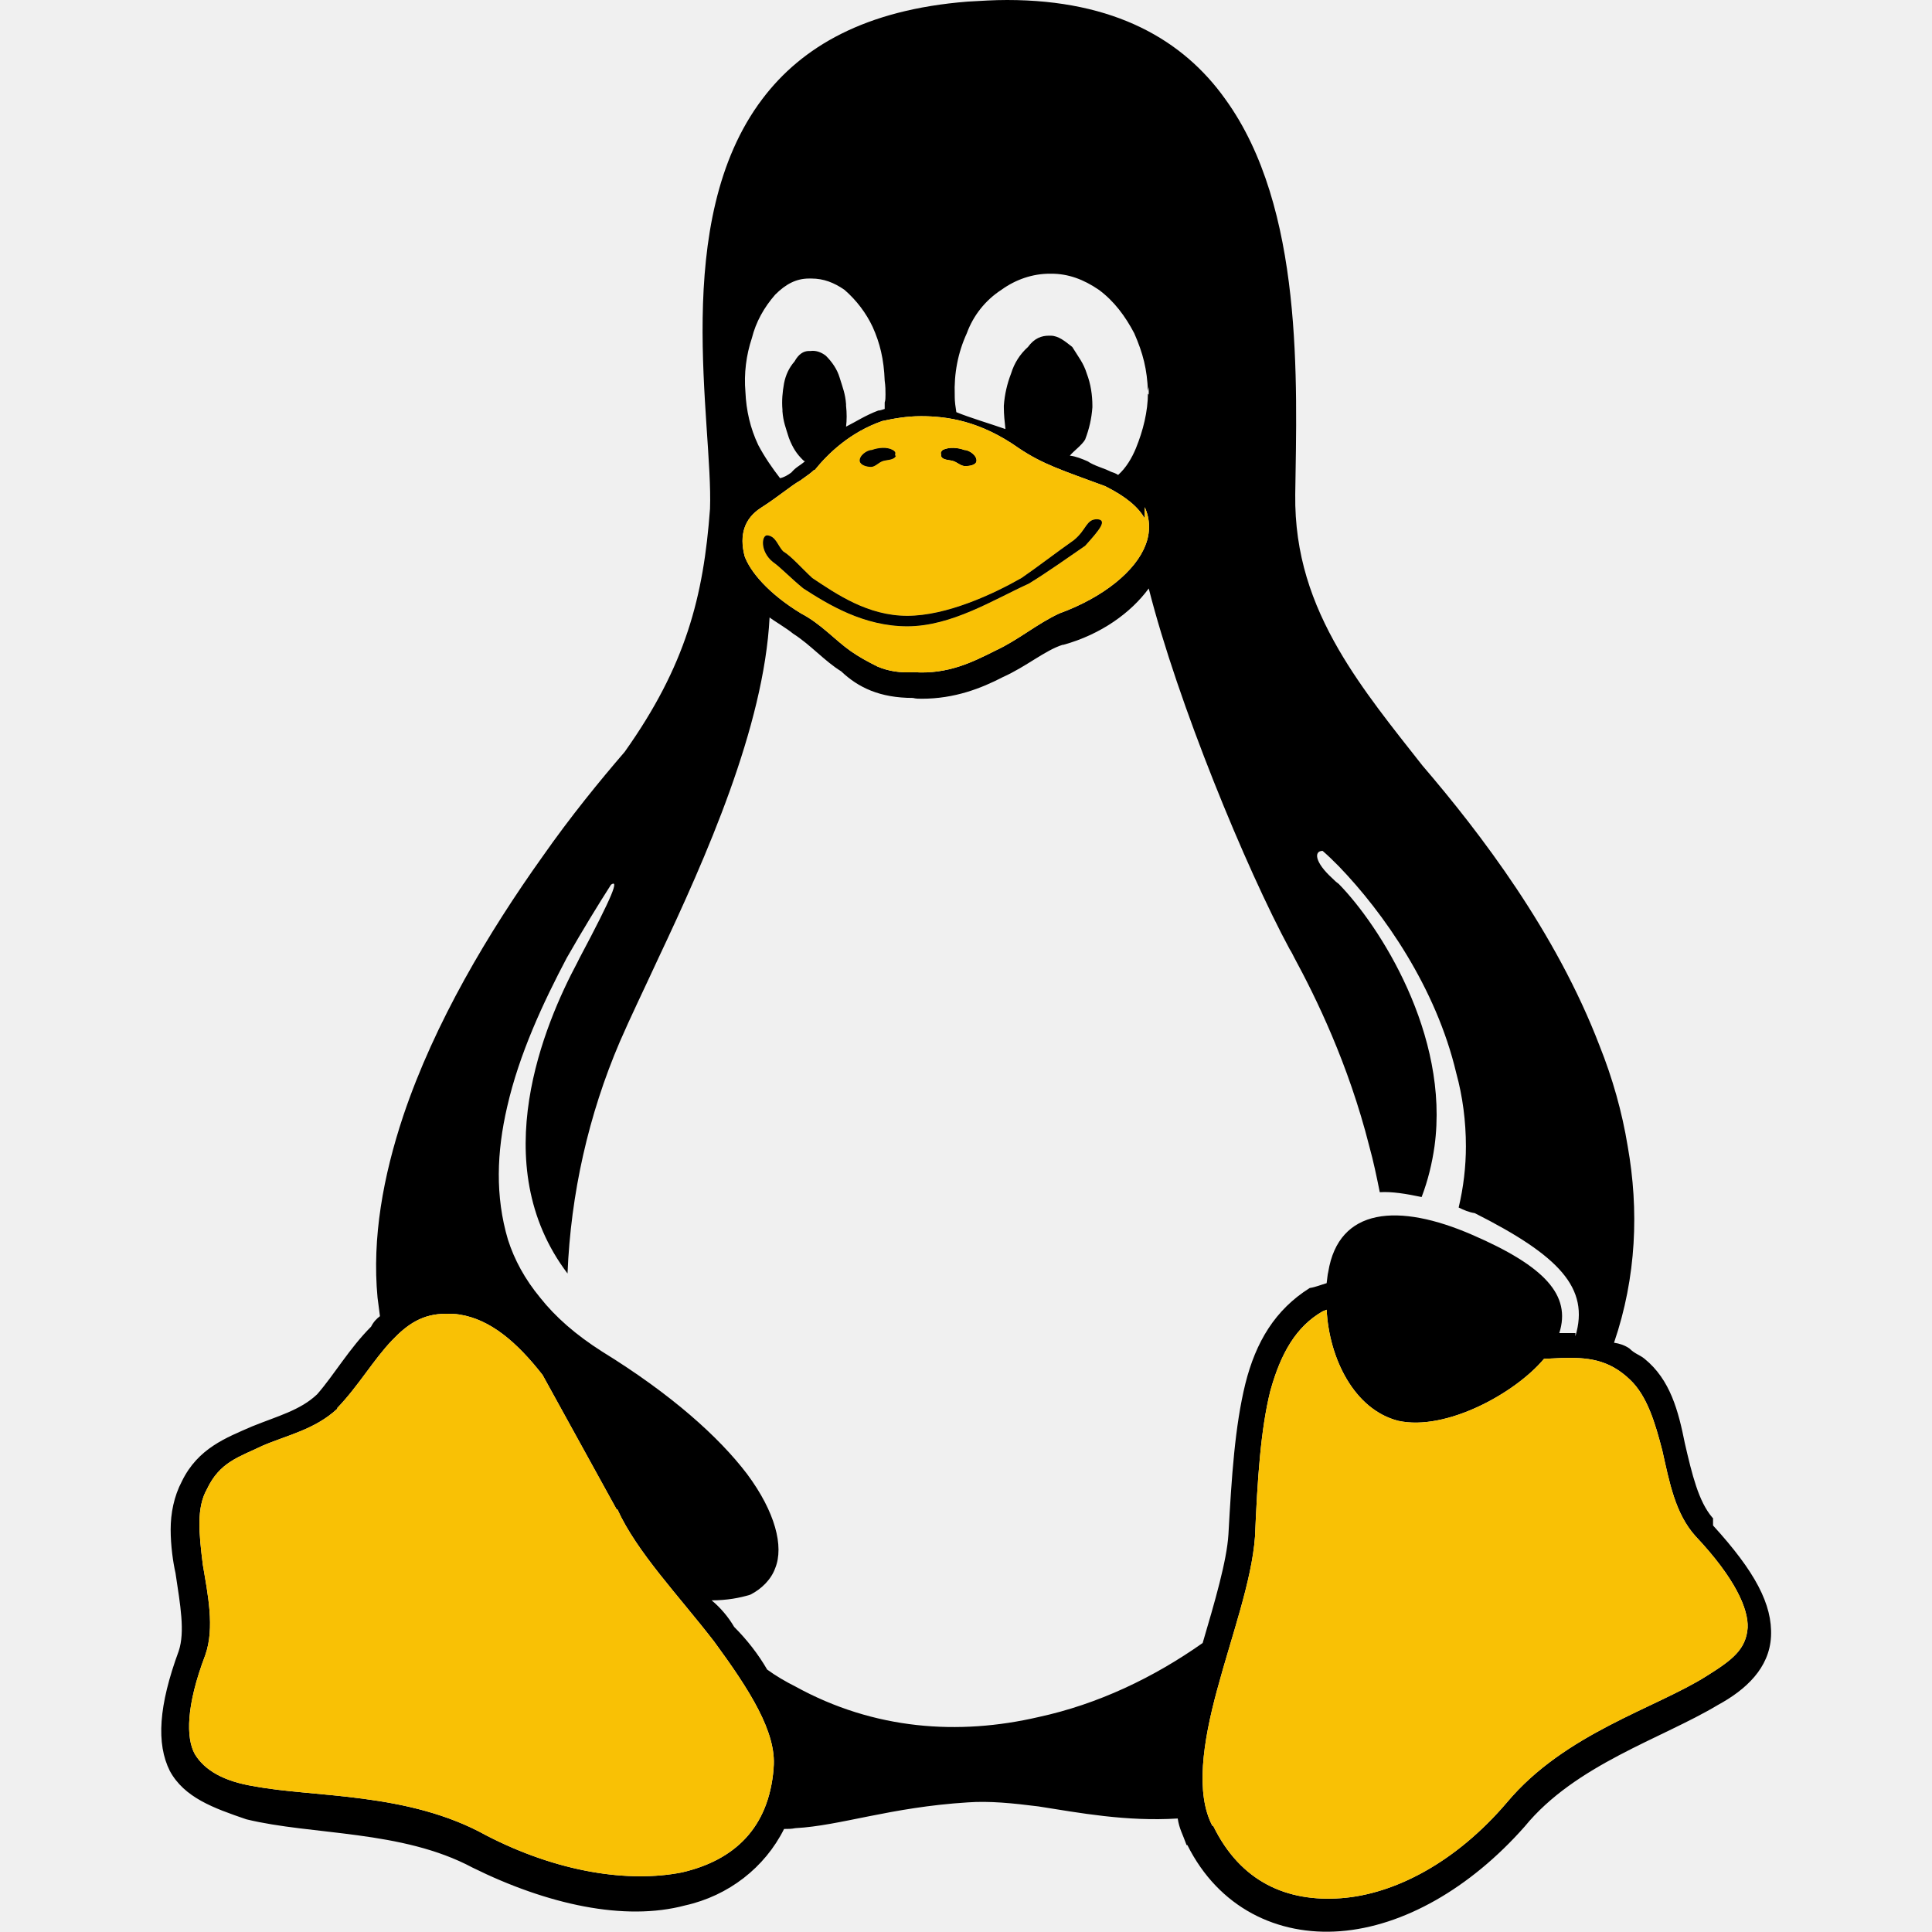
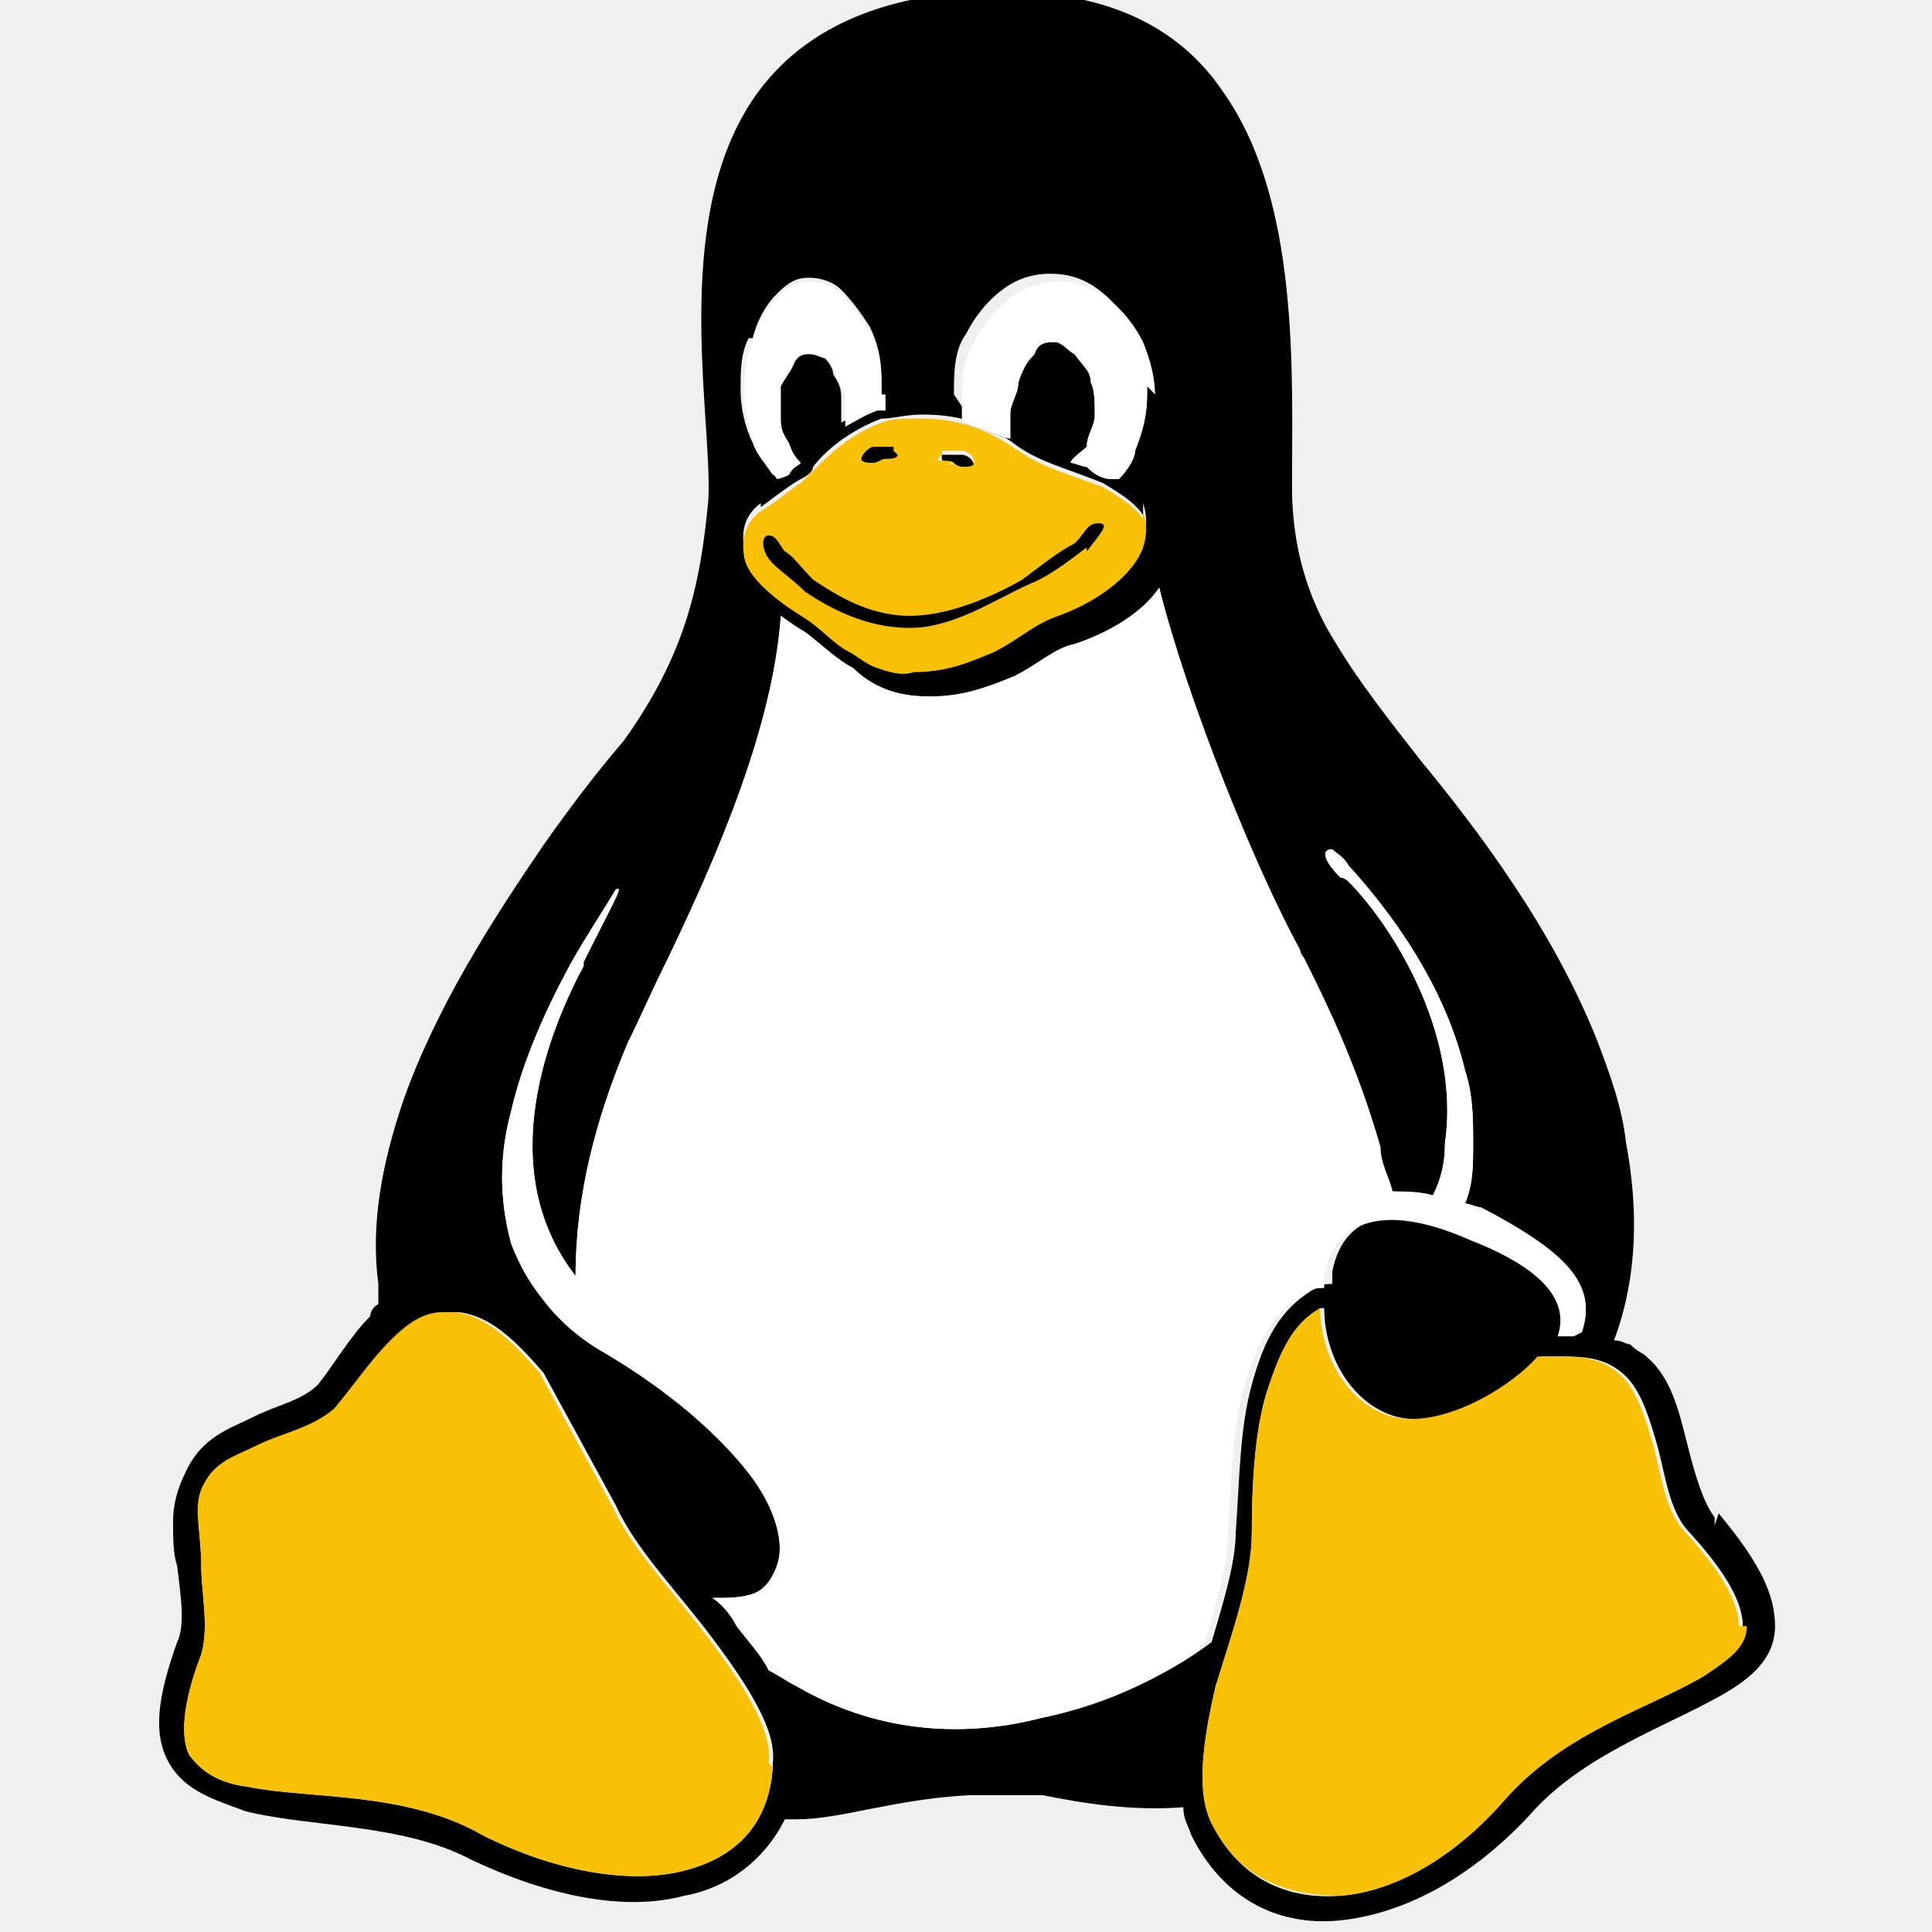
- <svg xmlns="http://www.w3.org/2000/svg" viewBox="0 0 24 24" width="48px" height="48px">
-   <path fill="#F9C105" d="M10.83,5.59c0.08-0.03,0.19-0.04,0.26,0c0.02,0.01,0.04,0.03,0.03,0.05v0.02h0.01 c-0.02,0.06-0.12,0.05-0.17,0.07S10.87,5.8,10.82,5.8c-0.05,0-0.13-0.02-0.14-0.07C10.67,5.66,10.77,5.59,10.83,5.59z" />
-   <path fill="#F9C105" d="M11.85,5.73c-0.05-0.02-0.15-0.01-0.16-0.07V5.64c-0.01-0.02,0.01-0.04,0.02-0.05 c0.08-0.04,0.19-0.03,0.27,0c0.06,0,0.16,0.07,0.15,0.14c-0.01,0.05-0.09,0.06-0.14,0.06S11.9,5.75,11.85,5.73z" />
-   <path fill="#F9C105" d="M10.09,7.18c0.3,0.2,0.69,0.47,1.18,0.47s1.07-0.27,1.42-0.47c0.19-0.13,0.45-0.33,0.65-0.47 c0.16-0.13,0.15-0.26,0.29-0.26c0.13,0.01,0.03,0.13-0.15,0.33c-0.19,0.13-0.47,0.33-0.7,0.47c-0.44,0.2-0.96,0.53-1.51,0.53 c-0.54,0-0.98-0.27-1.29-0.47C9.82,7.18,9.7,7.05,9.6,6.98C9.44,6.85,9.46,6.65,9.53,6.65c0.11,0.01,0.13,0.13,0.2,0.2 C9.83,6.91,9.95,7.05,10.09,7.18z" />
-   <path d="M12.13,5.73c-0.01,0.05-0.09,0.06-0.14,0.06s-0.09-0.04-0.14-0.06c-0.05-0.02-0.15-0.01-0.16-0.07V5.64 c-0.01-0.02,0.01-0.04,0.02-0.05c0.08-0.04,0.19-0.03,0.27,0C12.04,5.59,12.14,5.66,12.13,5.73z" />
-   <path d="M16.63,10.98v0.92h-0.55c0.26,0.48,0.67,1.31,0.93,2.34c0.05,0.18,0.09,0.37,0.13,0.57c0.15-0.01,0.33,0.02,0.52,0.06 c0.08-0.21,0.13-0.42,0.16-0.63C18.01,12.85,17.13,11.49,16.63,10.98z M16.63,10.98v0.92h-0.55c0.26,0.48,0.67,1.31,0.93,2.34 c0.05,0.18,0.09,0.37,0.13,0.57c0.15-0.01,0.33,0.02,0.52,0.06c0.08-0.21,0.13-0.42,0.16-0.63C18.01,12.85,17.13,11.49,16.63,10.98z M21.28,18.95v-0.09l-0.01-0.01c-0.17-0.2-0.25-0.53-0.34-0.92c-0.08-0.4-0.18-0.79-0.5-1.05c-0.06-0.05-0.12-0.06-0.19-0.13 c-0.06-0.04-0.12-0.06-0.19-0.07c0.28-0.82,0.31-1.65,0.17-2.44c-0.07-0.43-0.19-0.85-0.35-1.25c-0.54-1.41-1.48-2.64-2.2-3.48 c-0.37-0.47-0.75-0.94-1.04-1.44c-0.33-0.57-0.55-1.18-0.54-1.93c0.02-1.39,0.11-3.56-0.87-4.91C14.7,0.5,13.85,0,12.51,0 c-0.16,0-0.32,0.01-0.49,0.02c-1.27,0.1-2.06,0.56-2.55,1.21C8.32,2.75,8.86,5.27,8.82,6.32c-0.08,1.09-0.3,1.95-1.06,3.02 c-0.31,0.36-0.67,0.8-1.02,1.3c-0.67,0.94-1.34,2.06-1.73,3.22c-0.25,0.75-0.39,1.52-0.32,2.26c0.01,0.07,0.02,0.15,0.03,0.23 c-0.04,0.03-0.08,0.07-0.11,0.13c-0.27,0.27-0.46,0.6-0.67,0.84c-0.21,0.2-0.49,0.27-0.81,0.4c-0.32,0.14-0.67,0.27-0.87,0.68 c-0.1,0.19-0.14,0.4-0.14,0.6s0.03,0.41,0.06,0.54c0.06,0.4,0.12,0.73,0.04,0.97C1.97,21.19,1.94,21.66,2.11,22 c0.18,0.33,0.54,0.46,0.95,0.6c0.82,0.2,1.93,0.13,2.81,0.6c0.93,0.46,1.89,0.67,2.64,0.47c0.54-0.12,0.99-0.47,1.23-0.95 c0.05,0,0.09,0,0.14-0.01c0.56-0.03,1.18-0.26,2.14-0.32c0.27-0.02,0.56,0.01,0.88,0.05c0.51,0.08,1.09,0.19,1.73,0.15 c0.02,0.13,0.06,0.19,0.11,0.33h0.01c0.39,0.78,1.12,1.13,1.9,1.07c0.78-0.06,1.61-0.53,2.29-1.3c0.63-0.77,1.7-1.09,2.4-1.51 c0.35-0.19,0.64-0.46,0.66-0.85C22.02,19.93,21.8,19.52,21.28,18.95z M13.5,4.64c-0.04-0.13-0.1-0.2-0.18-0.33 c-0.09-0.07-0.17-0.14-0.27-0.14h-0.02c-0.09,0-0.18,0.03-0.26,0.14c-0.1,0.09-0.17,0.2-0.21,0.33c-0.05,0.13-0.08,0.26-0.09,0.4 v0.02c0,0.09,0.01,0.18,0.02,0.27c-0.2-0.07-0.44-0.14-0.61-0.21c-0.01-0.06-0.02-0.13-0.02-0.19V4.91 c-0.01-0.27,0.04-0.53,0.15-0.77c0.08-0.22,0.23-0.41,0.43-0.54c0.18-0.13,0.39-0.2,0.6-0.2h0.02c0.21,0,0.4,0.07,0.59,0.2 c0.19,0.14,0.33,0.33,0.44,0.54c0.11,0.25,0.16,0.45,0.17,0.72c0-0.02,0.01-0.04,0.01-0.06v0.1c-0.01,0-0.01-0.01-0.01-0.02 c0,0.23-0.06,0.47-0.15,0.69c-0.05,0.12-0.12,0.24-0.22,0.33c-0.03-0.02-0.06-0.03-0.09-0.04c-0.1-0.05-0.2-0.07-0.29-0.13 c-0.07-0.03-0.14-0.06-0.22-0.07c0.05-0.06,0.15-0.13,0.19-0.2c0.05-0.13,0.08-0.26,0.09-0.4V5.04C13.57,4.91,13.55,4.77,13.5,4.64z M9.34,4.2C9.39,4,9.49,3.82,9.63,3.66c0.13-0.13,0.26-0.2,0.42-0.2h0.03c0.15,0,0.28,0.05,0.41,0.14c0.15,0.13,0.27,0.29,0.35,0.46 c0.09,0.2,0.14,0.4,0.15,0.67C11,4.8,11,4.85,11,4.9c0,0.04,0,0.07-0.01,0.1v0.08c-0.03,0.01-0.06,0.02-0.08,0.02 c-0.16,0.06-0.28,0.14-0.4,0.2c0.01-0.08,0.01-0.17,0-0.26V5.02c-0.01-0.13-0.04-0.2-0.08-0.33c-0.03-0.1-0.09-0.19-0.17-0.27 c-0.05-0.04-0.12-0.07-0.19-0.06h-0.02c-0.07,0-0.13,0.04-0.18,0.13C9.8,4.57,9.76,4.66,9.74,4.76C9.72,4.87,9.71,4.98,9.72,5.09 v0.02c0.01,0.13,0.04,0.2,0.08,0.33c0.05,0.13,0.1,0.2,0.17,0.27C9.98,5.72,9.99,5.73,10,5.73C9.93,5.79,9.89,5.8,9.83,5.87 C9.79,5.9,9.74,5.93,9.69,5.94C9.59,5.81,9.5,5.68,9.42,5.53C9.32,5.32,9.27,5.1,9.26,4.87C9.24,4.64,9.27,4.41,9.34,4.2z M9.45,6.31c0.22-0.14,0.38-0.28,0.49-0.34c0.1-0.07,0.14-0.1,0.17-0.13h0.01c0.17-0.21,0.44-0.47,0.84-0.61 c0.14-0.03,0.3-0.06,0.48-0.06c0.33,0,0.74,0.06,1.22,0.4c0.3,0.2,0.53,0.27,1.07,0.47c0.26,0.13,0.41,0.26,0.49,0.4V6.3 c0.07,0.15,0.07,0.32,0.01,0.47c-0.12,0.32-0.52,0.65-1.07,0.85c-0.28,0.13-0.51,0.33-0.79,0.46c-0.28,0.14-0.59,0.3-1.02,0.27 c-0.16,0.01-0.31-0.01-0.45-0.07c-0.12-0.06-0.23-0.12-0.33-0.19c-0.2-0.14-0.37-0.34-0.62-0.47C9.54,7.37,9.32,7.1,9.25,6.91 C9.18,6.64,9.25,6.44,9.45,6.31z M9.61,21.97c-0.06,0.74-0.49,1.14-1.14,1.29c-0.66,0.13-1.54,0-2.43-0.46 c-0.97-0.54-2.14-0.47-2.88-0.61c-0.38-0.06-0.62-0.2-0.74-0.4c-0.11-0.2-0.11-0.6,0.13-1.23c0.12-0.34,0.03-0.76-0.03-1.12 c-0.05-0.4-0.08-0.71,0.05-0.94c0.16-0.34,0.4-0.4,0.69-0.54c0.3-0.13,0.65-0.2,0.93-0.46v-0.01c0.26-0.27,0.45-0.6,0.68-0.84 c0.19-0.2,0.38-0.33,0.67-0.33h0.01c0.05,0,0.1,0,0.16,0.01c0.38,0.06,0.71,0.34,1.03,0.75l0.92,1.67h0.01 c0.24,0.53,0.76,1.07,1.2,1.64c0.44,0.6,0.78,1.13,0.74,1.57V21.97z M12.9,21.33c-0.99,0.23-2.04,0.16-3.02-0.38 c-0.12-0.06-0.24-0.13-0.35-0.21c-0.11-0.19-0.25-0.37-0.41-0.53c-0.07-0.12-0.17-0.24-0.28-0.33c0.19,0,0.35-0.03,0.48-0.07 c0.14-0.07,0.26-0.19,0.31-0.33c0.11-0.27,0-0.7-0.35-1.17c-0.35-0.46-0.94-0.99-1.8-1.52c-0.33-0.21-0.58-0.43-0.77-0.67 c-0.19-0.23-0.32-0.47-0.4-0.72c-0.16-0.54-0.14-1.09-0.01-1.65c0.15-0.66,0.45-1.3,0.74-1.85c0.2-0.35,0.39-0.66,0.55-0.91 c0.1-0.07,0.03,0.12-0.39,0.91c-0.01,0.02-0.02,0.04-0.03,0.06c-0.4,0.75-1.15,2.5-0.12,3.86c0.04-0.99,0.26-1.97,0.65-2.88 c0.13-0.3,0.3-0.65,0.48-1.04c0.59-1.25,1.31-2.87,1.38-4.23c0.05,0.04,0.22,0.14,0.29,0.2c0.22,0.14,0.39,0.34,0.6,0.47 c0.21,0.2,0.48,0.33,0.89,0.33c0.04,0.01,0.07,0.01,0.11,0.01c0.41,0,0.74-0.13,1.01-0.27c0.29-0.13,0.52-0.33,0.74-0.4h0.01 c0.47-0.13,0.84-0.4,1.06-0.7c0.36,1.42,1.21,3.48,1.75,4.48c0.02,0.03,0.04,0.07,0.06,0.11c0.26,0.48,0.67,1.31,0.93,2.34 c0.05,0.18,0.09,0.37,0.13,0.57c0.15-0.01,0.33,0.02,0.52,0.06c0.08-0.21,0.13-0.42,0.16-0.63c0.19-1.39-0.69-2.75-1.19-3.26 c-0.03-0.02-0.06-0.05-0.08-0.07c-0.22-0.2-0.23-0.34-0.12-0.34c0.07,0.06,0.13,0.12,0.2,0.19c0.56,0.58,1.21,1.51,1.46,2.57 c0.08,0.29,0.12,0.6,0.12,0.91c0,0.25-0.03,0.51-0.09,0.76c0.06,0.03,0.13,0.06,0.2,0.07c1.05,0.53,1.43,0.93,1.25,1.53v-0.04h-0.2 c0.15-0.47-0.18-0.83-1.08-1.22c-0.92-0.4-1.66-0.34-1.79,0.46c-0.01,0.04-0.01,0.07-0.02,0.14c-0.07,0.02-0.14,0.05-0.21,0.06 c-0.43,0.27-0.67,0.67-0.8,1.19c-0.13,0.53-0.17,1.15-0.21,1.87c-0.02,0.33-0.17,0.84-0.32,1.35C14.33,20.84,13.64,21.17,12.9,21.33 z M21.2,20.82c-0.63,0.4-1.76,0.71-2.48,1.57c-0.63,0.74-1.39,1.14-2.06,1.19c-0.67,0.05-1.25-0.2-1.59-0.9h-0.01 c-0.21-0.4-0.12-1.03,0.06-1.69c0.18-0.67,0.43-1.35,0.47-1.9c0.03-0.71,0.07-1.33,0.19-1.81c0.13-0.47,0.32-0.8,0.65-0.99 l0.05-0.02c0.03,0.6,0.34,1.24,0.89,1.38c0.59,0.13,1.45-0.34,1.81-0.77l0.21-0.01c0.32-0.01,0.59,0.01,0.86,0.27 c0.21,0.2,0.31,0.53,0.4,0.88c0.09,0.4,0.16,0.78,0.41,1.06c0.5,0.53,0.66,0.91,0.65,1.14C21.69,20.49,21.52,20.62,21.2,20.82z M16.63,10.98v0.92h-0.55c0.26,0.48,0.67,1.31,0.93,2.34c0.05,0.18,0.09,0.37,0.13,0.57c0.15-0.01,0.33,0.02,0.52,0.06 c0.08-0.21,0.13-0.42,0.16-0.63C18.01,12.85,17.13,11.49,16.63,10.98z" />
-   <path fill="#F9C105" d="M14.22,6.3v0.14c-0.08-0.14-0.23-0.27-0.49-0.4c-0.54-0.2-0.77-0.27-1.07-0.47c-0.48-0.34-0.89-0.4-1.22-0.4 c-0.18,0-0.34,0.03-0.48,0.06c-0.4,0.14-0.67,0.4-0.84,0.61h-0.01c-0.03,0.03-0.07,0.06-0.17,0.13c-0.11,0.06-0.27,0.2-0.49,0.34 c-0.2,0.13-0.27,0.33-0.2,0.6c0.07,0.19,0.29,0.46,0.7,0.71c0.25,0.13,0.42,0.33,0.62,0.47c0.1,0.07,0.21,0.13,0.33,0.19 c0.14,0.06,0.29,0.08,0.45,0.07c0.43,0.03,0.74-0.13,1.02-0.27c0.28-0.13,0.51-0.33,0.79-0.46c0.55-0.2,0.95-0.53,1.07-0.85 C14.29,6.62,14.29,6.45,14.22,6.3z M11.69,5.64c-0.01-0.02,0.01-0.04,0.02-0.05c0.08-0.04,0.19-0.03,0.27,0 c0.06,0,0.16,0.07,0.15,0.14c-0.01,0.05-0.09,0.06-0.14,0.06s-0.09-0.04-0.14-0.06c-0.05-0.02-0.15-0.01-0.16-0.07V5.64z M10.83,5.59c0.08-0.03,0.19-0.04,0.26,0c0.02,0.01,0.04,0.03,0.03,0.05v0.02h0.01c-0.02,0.06-0.12,0.05-0.17,0.07 S10.87,5.8,10.82,5.8c-0.05,0-0.13-0.02-0.14-0.07C10.67,5.66,10.77,5.59,10.83,5.59z M13.48,6.78c-0.19,0.13-0.47,0.33-0.7,0.47 c-0.44,0.2-0.96,0.53-1.51,0.53c-0.54,0-0.98-0.27-1.29-0.47C9.82,7.18,9.7,7.05,9.6,6.98C9.44,6.85,9.46,6.65,9.53,6.65 c0.11,0.01,0.13,0.13,0.2,0.2c0.1,0.06,0.22,0.2,0.36,0.33c0.3,0.2,0.69,0.47,1.18,0.47s1.07-0.27,1.42-0.47 c0.19-0.13,0.45-0.33,0.65-0.47c0.16-0.13,0.15-0.26,0.29-0.26C13.76,6.46,13.66,6.58,13.48,6.78z" />
-   <path fill="#F9C105" d="M21.71,20.22c-0.02,0.27-0.19,0.4-0.51,0.6c-0.63,0.4-1.76,0.71-2.48,1.57c-0.63,0.74-1.39,1.14-2.06,1.19 c-0.67,0.05-1.25-0.2-1.59-0.9h-0.01c-0.21-0.4-0.12-1.03,0.06-1.69c0.18-0.67,0.43-1.35,0.47-1.9c0.03-0.71,0.07-1.33,0.19-1.81 c0.13-0.47,0.32-0.8,0.65-0.99l0.05-0.02c0.03,0.6,0.34,1.24,0.89,1.38c0.59,0.13,1.45-0.34,1.81-0.77l0.21-0.01 c0.32-0.01,0.59,0.01,0.86,0.27c0.21,0.2,0.31,0.53,0.4,0.88c0.09,0.4,0.16,0.78,0.41,1.06C21.56,19.61,21.72,19.99,21.71,20.22z" />
-   <path fill="#F9C105" d="M9.61,21.96v0.01c-0.06,0.74-0.49,1.14-1.14,1.29c-0.66,0.13-1.54,0-2.43-0.46 c-0.97-0.54-2.14-0.47-2.88-0.61c-0.38-0.06-0.62-0.2-0.74-0.4c-0.11-0.2-0.11-0.6,0.13-1.23c0.12-0.34,0.03-0.76-0.03-1.12 c-0.05-0.4-0.08-0.71,0.05-0.94c0.16-0.34,0.4-0.4,0.69-0.54c0.3-0.13,0.65-0.2,0.93-0.46v-0.01c0.26-0.27,0.45-0.6,0.68-0.84 c0.19-0.2,0.38-0.33,0.67-0.33h0.01c0.05,0,0.1,0,0.16,0.01c0.38,0.06,0.71,0.34,1.03,0.75l0.92,1.67h0.01 c0.24,0.53,0.76,1.07,1.2,1.64C9.31,20.99,9.65,21.52,9.61,21.96z" />
-   <path d="M11.13,5.66c-0.02,0.06-0.12,0.05-0.17,0.07S10.87,5.8,10.82,5.8c-0.05,0-0.13-0.02-0.14-0.07 c-0.01-0.07,0.09-0.14,0.15-0.14c0.08-0.03,0.19-0.04,0.26,0c0.02,0.01,0.04,0.03,0.03,0.05v0.02H11.13z" />
-   <path d="M13.48,6.78c-0.19,0.13-0.47,0.33-0.7,0.47c-0.44,0.2-0.96,0.53-1.51,0.53c-0.54,0-0.98-0.27-1.29-0.47 C9.82,7.18,9.7,7.05,9.6,6.98C9.44,6.85,9.46,6.65,9.53,6.65c0.11,0.01,0.13,0.13,0.2,0.2c0.1,0.06,0.22,0.2,0.36,0.33 c0.3,0.2,0.69,0.47,1.18,0.47s1.07-0.27,1.42-0.47c0.19-0.13,0.45-0.33,0.65-0.47c0.16-0.13,0.15-0.26,0.29-0.26 C13.76,6.46,13.66,6.58,13.48,6.78z" />
+ <svg xmlns="http://www.w3.org/2000/svg" id="Layer_1" version="1.1" viewBox="0 0 48 48" width="48" height="48">
+   <defs>
+     <style>
+       .st0 {
+         fill: #fff;
+       }
+ 
+       .st1 {
+         fill: #f9c105;
+       }
+     </style>
+   </defs>
+   <path class="st1" d="M21.7,11.2c.2,0,.4,0,.5,0,0,0,0,0,0,.1h0s0,0,0,0c0,.1-.2.1-.3.1s-.2.1-.3.1-.3,0-.3-.1c0-.1.2-.3.3-.3Z" />
+   <path class="st1" d="M23.7,11.5c-.1,0-.3,0-.3-.1h0c0,0,0-.1,0-.1.2,0,.4,0,.5,0,.1,0,.3.1.3.3,0,.1-.2.1-.3.1s-.2,0-.3-.1Z" />
+   <path class="st1" d="M20.2,14.4c.6.4,1.4.9,2.4.9s2.1-.5,2.8-.9c.4-.3.9-.7,1.3-.9.3-.3.3-.5.6-.5.3,0,0,.3-.3.7-.4.3-.9.7-1.4.9-.9.4-1.9,1.1-3,1.1s-2-.5-2.6-.9c-.3-.3-.6-.5-.8-.7-.3-.3-.3-.7-.1-.7.2,0,.3.3.4.4.2.1.4.4.7.7Z" />
+   <path d="M24.3,11.5c0,.1-.2.1-.3.1s-.2,0-.3-.1-.3,0-.3-.1h0c0,0,0-.1,0-.1.2,0,.4,0,.5,0,.1,0,.3.1.3.3Z" />
+   <path d="M33.3,22v1.8h-1.1c.5,1,1.3,2.6,1.9,4.7,0,.4.2.7.3,1.1.3,0,.7,0,1,.1.2-.4.3-.8.3-1.3.4-2.8-1.4-5.5-2.4-6.5ZM42.6,37.9v-.2h0c-.3-.4-.5-1.1-.7-1.9-.2-.8-.4-1.6-1-2.1-.1-.1-.2-.1-.4-.3-.1,0-.2-.1-.4-.1.6-1.6.6-3.3.3-4.9-.1-.9-.4-1.7-.7-2.5-1.1-2.8-3-5.3-4.4-7-.7-.9-1.5-1.9-2.1-2.9-.7-1.1-1.1-2.4-1.1-3.9,0-2.8.2-7.1-1.7-9.8-1-1.5-2.7-2.5-5.4-2.5s-.6,0-1,0c-2.5.2-4.1,1.1-5.1,2.4-2.3,3-1.2,8.1-1.3,10.2-.2,2.2-.6,3.9-2.1,6-.6.7-1.3,1.6-2,2.6-1.3,1.9-2.7,4.1-3.5,6.4-.5,1.5-.8,3-.6,4.5,0,.1,0,.3,0,.5,0,0-.2.1-.2.3-.5.5-.9,1.2-1.3,1.7-.4.4-1,.5-1.6.8-.6.3-1.3.5-1.7,1.4-.2.4-.3.8-.3,1.2s0,.8.1,1.1c.1.8.2,1.5,0,1.9-.5,1.4-.6,2.3-.2,3,.4.7,1.1.9,1.9,1.2,1.6.4,3.9.3,5.6,1.2,1.9.9,3.8,1.3,5.3.9,1.1-.2,2-.9,2.5-1.9.1,0,.2,0,.3,0,1.1,0,2.4-.5,4.3-.6.5,0,1.1,0,1.8,0,1,.2,2.2.4,3.5.3,0,.3.1.4.2.7h0c.8,1.6,2.2,2.3,3.8,2.1s3.2-1.1,4.6-2.6c1.3-1.5,3.4-2.2,4.8-3,.7-.4,1.3-.9,1.3-1.7,0-.8-.4-1.6-1.4-2.8ZM23.7,9.8c0-.5,0-1.1.3-1.5.2-.4.5-.8.9-1.1.4-.3.8-.4,1.2-.4h0c.4,0,.8.1,1.2.4.4.3.7.7.9,1.1.2.5.3.9.3,1.4,0,0,0,0,0-.1v.2s0,0,0,0c0,.5-.1.9-.3,1.4,0,.2-.2.5-.4.7,0,0-.1,0-.2,0-.2,0-.4-.1-.6-.3-.1,0-.3-.1-.4-.1,0-.1.3-.3.4-.4,0-.3.2-.5.2-.8h0c0-.3,0-.6-.1-.8,0-.3-.2-.4-.4-.7-.2-.1-.3-.3-.5-.3h0c-.2,0-.4,0-.5.3-.2.2-.3.4-.4.7,0,.3-.2.5-.2.8h0c0,.2,0,.4,0,.6-.4-.1-.9-.3-1.2-.4,0-.1,0-.3,0-.4h0ZM18.7,8.4c.1-.4.3-.8.6-1.1.3-.3.5-.4.8-.4h0c.3,0,.6.1.8.3.3.3.5.6.7.9.2.4.3.8.3,1.3,0,.1,0,.2,0,.3s0,.1,0,.2v.2c0,0-.1,0-.2,0-.3.1-.6.3-.8.4,0-.2,0-.3,0-.5h0c0-.3,0-.4-.2-.7,0-.2-.2-.4-.3-.5-.1,0-.2-.1-.4-.1h0c-.1,0-.3,0-.4.3-.1.2-.2.3-.3.5,0,.2,0,.4,0,.7h0c0,.3,0,.4.2.7.1.3.2.4.3.5,0,0,0,0,0,0-.1.1-.2.1-.3.3,0,0-.2.1-.3.1-.2-.3-.4-.5-.5-.8-.2-.4-.3-.9-.3-1.3,0-.5,0-.9.2-1.3ZM18.9,12.6c.4-.3.8-.6,1-.7.2-.1.3-.2.3-.3h0c.3-.4.9-.9,1.7-1.2.3,0,.6-.1,1-.1.7,0,1.5.1,2.4.8.6.4,1.1.5,2.1.9.5.3.8.5,1,.8v-.3c.1.3.1.6,0,.9-.2.6-1,1.3-2.1,1.7-.6.3-1,.7-1.6.9-.6.3-1.2.6-2,.5-.3,0-.6,0-.9-.1-.2-.1-.5-.2-.7-.4-.4-.3-.7-.7-1.2-.9-.8-.5-1.3-1-1.4-1.4-.1-.5,0-.9.4-1.2ZM19.2,43.9c-.1,1.5-1,2.3-2.3,2.6-1.3.3-3.1,0-4.9-.9-1.9-1.1-4.3-.9-5.8-1.2-.8-.1-1.2-.4-1.5-.8-.2-.4-.2-1.2.3-2.5.2-.7,0-1.5,0-2.2,0-.8-.2-1.4.1-1.9.3-.7.8-.8,1.4-1.1.6-.3,1.3-.4,1.9-.9h0c.5-.6.9-1.2,1.4-1.7.4-.4.8-.7,1.3-.7h0c.1,0,.2,0,.3,0,.8.1,1.4.7,2.1,1.5l1.8,3.3h0c.5,1.1,1.5,2.1,2.4,3.3.9,1.2,1.6,2.3,1.5,3.1h0ZM25.8,42.7c-2,.5-4.1.3-6-.8-.2-.1-.5-.3-.7-.4-.2-.4-.5-.7-.8-1.1-.1-.2-.3-.5-.6-.7.4,0,.7,0,1-.1.3-.1.5-.4.6-.7.2-.5,0-1.4-.7-2.3-.7-.9-1.9-2-3.6-3-.7-.4-1.2-.9-1.5-1.3-.4-.5-.6-.9-.8-1.4-.3-1.1-.3-2.2,0-3.3.3-1.3.9-2.6,1.5-3.7.4-.7.8-1.3,1.1-1.8.2-.1,0,.2-.8,1.8,0,0,0,0,0,.1-.8,1.5-2.3,5-.2,7.7,0-2,.5-3.9,1.3-5.8.3-.6.6-1.3,1-2.1,1.2-2.5,2.6-5.7,2.8-8.5,0,0,.4.3.6.4.4.3.8.7,1.2.9.4.4,1,.7,1.8.7,0,0,.1,0,.2,0,.8,0,1.5-.3,2-.5.6-.3,1-.7,1.5-.8h0c.9-.3,1.7-.8,2.1-1.4.7,2.8,2.4,7,3.5,9,0,0,0,.1.1.2.5,1,1.3,2.6,1.9,4.7,0,.4.2.7.3,1.1.3,0,.7,0,1,.1.2-.4.3-.8.3-1.3.4-2.8-1.4-5.5-2.4-6.5,0,0-.1-.1-.2-.1-.4-.4-.5-.7-.2-.7.1.1.3.2.4.4,1.1,1.2,2.4,3,2.9,5.1.2.6.2,1.2.2,1.8s0,1-.2,1.5c.1,0,.3.1.4.1,2.1,1.1,2.9,1.9,2.5,3.1h0c0,0-.4,0-.4,0,.3-.9-.4-1.7-2.2-2.4-1.8-.8-3.3-.7-3.6.9,0,0,0,.1,0,.3-.1,0-.3,0-.4.1-.9.5-1.3,1.3-1.6,2.4-.3,1.1-.3,2.3-.4,3.7,0,.7-.3,1.7-.6,2.7-1.2.9-2.6,1.5-4.1,1.8ZM42.4,41.6c-1.3.8-3.5,1.4-5,3.1-1.3,1.5-2.8,2.3-4.1,2.4-1.3.1-2.5-.4-3.2-1.8h0c-.4-.8-.2-2.1.1-3.4.4-1.3.9-2.7.9-3.8,0-1.4.1-2.7.4-3.6.3-.9.6-1.6,1.3-2h.1c0,1.2.7,2.4,1.8,2.7,1.2.3,2.9-.7,3.6-1.5h.4c.6,0,1.2,0,1.7.5.4.4.6,1.1.8,1.8.2.8.3,1.6.8,2.1,1,1.1,1.3,1.8,1.3,2.3,0,.5-.4.8-1,1.2ZM33.3,22v1.8h-1.1c.5,1,1.3,2.6,1.9,4.7,0,.4.2.7.3,1.1.3,0,.7,0,1,.1.2-.4.3-.8.3-1.3.4-2.8-1.4-5.5-2.4-6.5ZM33.3,22v1.8h-1.1c.5,1,1.3,2.6,1.9,4.7,0,.4.2.7.3,1.1.3,0,.7,0,1,.1.2-.4.3-.8.3-1.3.4-2.8-1.4-5.5-2.4-6.5Z" />
+   <path class="st0" d="M22,9.8c0,0,0,.1,0,.2v.2c0,0-.1,0-.2,0-.3.1-.6.3-.8.4,0-.2,0-.3,0-.5h0c0-.3,0-.4-.2-.7,0-.2-.2-.4-.3-.5-.1,0-.2-.1-.4-.1h0c-.1,0-.3,0-.4.3-.1.2-.2.3-.3.5,0,.2,0,.4,0,.7h0c0,.3,0,.4.2.7.1.3.2.4.3.5,0,0,0,0,0,0-.1.1-.2.1-.3.3,0,0-.2.1-.3.1-.2-.3-.4-.5-.5-.8-.2-.4-.3-.9-.3-1.3,0-.5,0-.9.2-1.3.1-.4.3-.8.6-1.1.3-.3.5-.4.8-.4h0c.3,0,.6.1.8.3.3.3.5.6.7.9.2.4.3.8.3,1.3,0,.1,0,.2,0,.3Z" />
+   <path class="st0" d="M28.5,9.6v.2s0,0,0,0c0,.5-.1.9-.3,1.4,0,.2-.2.5-.4.7,0,0-.1,0-.2,0-.2,0-.4-.1-.6-.3-.1,0-.3-.1-.4-.1,0-.1.3-.3.4-.4,0-.3.2-.5.2-.8h0c0-.3,0-.6-.1-.8,0-.3-.2-.4-.4-.7-.2-.1-.3-.3-.5-.3h0c-.2,0-.4,0-.5.3-.2.2-.3.4-.4.7,0,.3-.2.5-.2.8h0c0,.2,0,.4,0,.6-.4-.1-.9-.3-1.2-.4,0-.1,0-.3,0-.4h0c0-.6,0-1.1.3-1.6.2-.4.5-.8.9-1.1.4-.3.8-.4,1.2-.4h0c.4,0,.8.1,1.2.4.4.3.7.7.9,1.1.2.5.3.9.3,1.4,0,0,0,0,0-.1Z" />
+   <path class="st0" d="M39.1,33.2h0c0,0-.4,0-.4,0,.3-.9-.4-1.7-2.2-2.4-1.8-.8-3.3-.7-3.6.9,0,0,0,.1,0,.3-.1,0-.3,0-.4.1-.9.5-1.3,1.3-1.6,2.4-.3,1.1-.3,2.3-.4,3.7,0,.7-.3,1.7-.6,2.7-1.2.9-2.6,1.5-4.1,1.8-2,.5-4.1.3-6-.8-.2-.1-.5-.3-.7-.4-.2-.4-.5-.7-.8-1.1-.1-.2-.3-.5-.6-.7.4,0,.7,0,1-.1.3-.1.5-.4.6-.7.2-.5,0-1.4-.7-2.3-.7-.9-1.9-2-3.6-3-.7-.4-1.2-.9-1.5-1.3-.4-.5-.6-.9-.8-1.4-.3-1.1-.3-2.2,0-3.3.3-1.3.9-2.6,1.5-3.7.4-.7.8-1.3,1.1-1.8.2-.1,0,.2-.8,1.8,0,0,0,0,0,.1-.8,1.5-2.3,5-.2,7.7,0-2,.5-3.9,1.3-5.8.3-.6.6-1.3,1-2.1,1.2-2.5,2.6-5.7,2.8-8.5,0,0,.4.3.6.4.4.3.8.7,1.2.9.4.4,1,.7,1.8.7,0,0,.1,0,.2,0,.8,0,1.5-.3,2-.5.6-.3,1-.7,1.5-.8h0c.9-.3,1.7-.8,2.1-1.4.7,2.8,2.4,7,3.5,9,0,0,0,.1.1.2.5,1,1.3,2.6,1.9,4.7,0,.4.2.7.3,1.1.3,0,.7,0,1,.1.2-.4.3-.8.3-1.3.4-2.8-1.4-5.5-2.4-6.5,0,0-.1-.1-.2-.1-.4-.4-.5-.7-.2-.7.1.1.3.2.4.4,1.1,1.2,2.4,3,2.9,5.1.2.6.2,1.2.2,1.8s0,1-.2,1.5c.1,0,.3.1.4.1,2.1,1.1,2.9,1.9,2.5,3.1Z" />
+   <path class="st1" d="M28.4,12.6v.3c-.2-.3-.5-.5-1-.8-1.1-.4-1.5-.5-2.1-.9-1-.7-1.8-.8-2.4-.8s-.7,0-1,.1c-.8.3-1.3.8-1.7,1.2h0c0,0-.1.1-.3.3-.2.1-.5.4-1,.7-.4.3-.5.7-.4,1.2.1.4.6.9,1.4,1.4.5.3.8.7,1.2.9.2.1.4.3.7.4.3.1.6.2.9.1.9,0,1.5-.3,2-.5.6-.3,1-.7,1.6-.9,1.1-.4,1.9-1.1,2.1-1.7.1-.3.1-.6,0-.9ZM23.4,11.3s0,0,0-.1c.2,0,.4,0,.5,0,.1,0,.3.1.3.3,0,.1-.2.1-.3.1s-.2,0-.3-.1-.3,0-.3-.1h0ZM21.7,11.2c.2,0,.4,0,.5,0,0,0,0,0,0,.1h0s0,0,0,0c0,.1-.2.1-.3.1s-.2.1-.3.1-.3,0-.3-.1c0-.1.2-.3.3-.3ZM27,13.6c-.4.3-.9.7-1.4.9-.9.4-1.9,1.1-3,1.1s-2-.5-2.6-.9c-.3-.3-.6-.5-.8-.7-.3-.3-.3-.7-.1-.7.2,0,.3.3.4.4.2.1.4.4.7.7.6.4,1.4.9,2.4.9s2.1-.5,2.8-.9c.4-.3.9-.7,1.3-.9.3-.3.3-.5.6-.5.3,0,0,.3-.3.7Z" />
+   <path class="st1" d="M43.4,40.4c0,.5-.4.8-1,1.2-1.3.8-3.5,1.4-5,3.1-1.3,1.5-2.8,2.3-4.1,2.4-1.3,0-2.5-.4-3.2-1.8h0c-.4-.8-.2-2.1.1-3.4.4-1.3.9-2.7.9-3.8,0-1.4.1-2.7.4-3.6.3-.9.6-1.6,1.3-2h0c0,1.2.7,2.4,1.8,2.7,1.2.3,2.9-.7,3.6-1.5h.4c.6,0,1.2,0,1.7.5.4.4.6,1.1.8,1.8.2.8.3,1.6.8,2.1,1,1.1,1.3,1.8,1.3,2.3Z" />
+   <path class="st1" d="M19.2,43.9h0c-.1,1.5-1,2.3-2.3,2.6-1.3.3-3.1,0-4.9-.9-1.9-1.1-4.3-.9-5.8-1.2-.8-.1-1.2-.4-1.5-.8-.2-.4-.2-1.2.3-2.5.2-.7,0-1.5,0-2.2,0-.8-.2-1.4,0-1.9.3-.7.8-.8,1.4-1.1.6-.3,1.3-.4,1.9-.9h0c.5-.6.9-1.2,1.4-1.7.4-.4.8-.7,1.3-.7h0c.1,0,.2,0,.3,0,.8.1,1.4.7,2.1,1.5l1.8,3.3h0c.5,1.1,1.5,2.1,2.4,3.3.9,1.2,1.6,2.3,1.5,3.1Z" />
+   <path d="M22.3,11.3c0,.1-.2.1-.3.1s-.2.1-.3.1-.3,0-.3-.1c0-.1.2-.3.3-.3.2,0,.4,0,.5,0,0,0,0,0,0,.1h0s0,0,0,0Z" />
+   <path d="M27,13.6c-.4.3-.9.7-1.4.9-.9.4-1.9,1.1-3,1.1s-2-.5-2.6-.9c-.3-.3-.6-.5-.8-.7-.3-.3-.3-.7-.1-.7.2,0,.3.3.4.4.2.1.4.4.7.7.6.4,1.4.9,2.4.9s2.1-.5,2.8-.9c.4-.3.9-.7,1.3-.9.3-.3.3-.5.6-.5.3,0,0,.3-.3.7Z" />
</svg>
